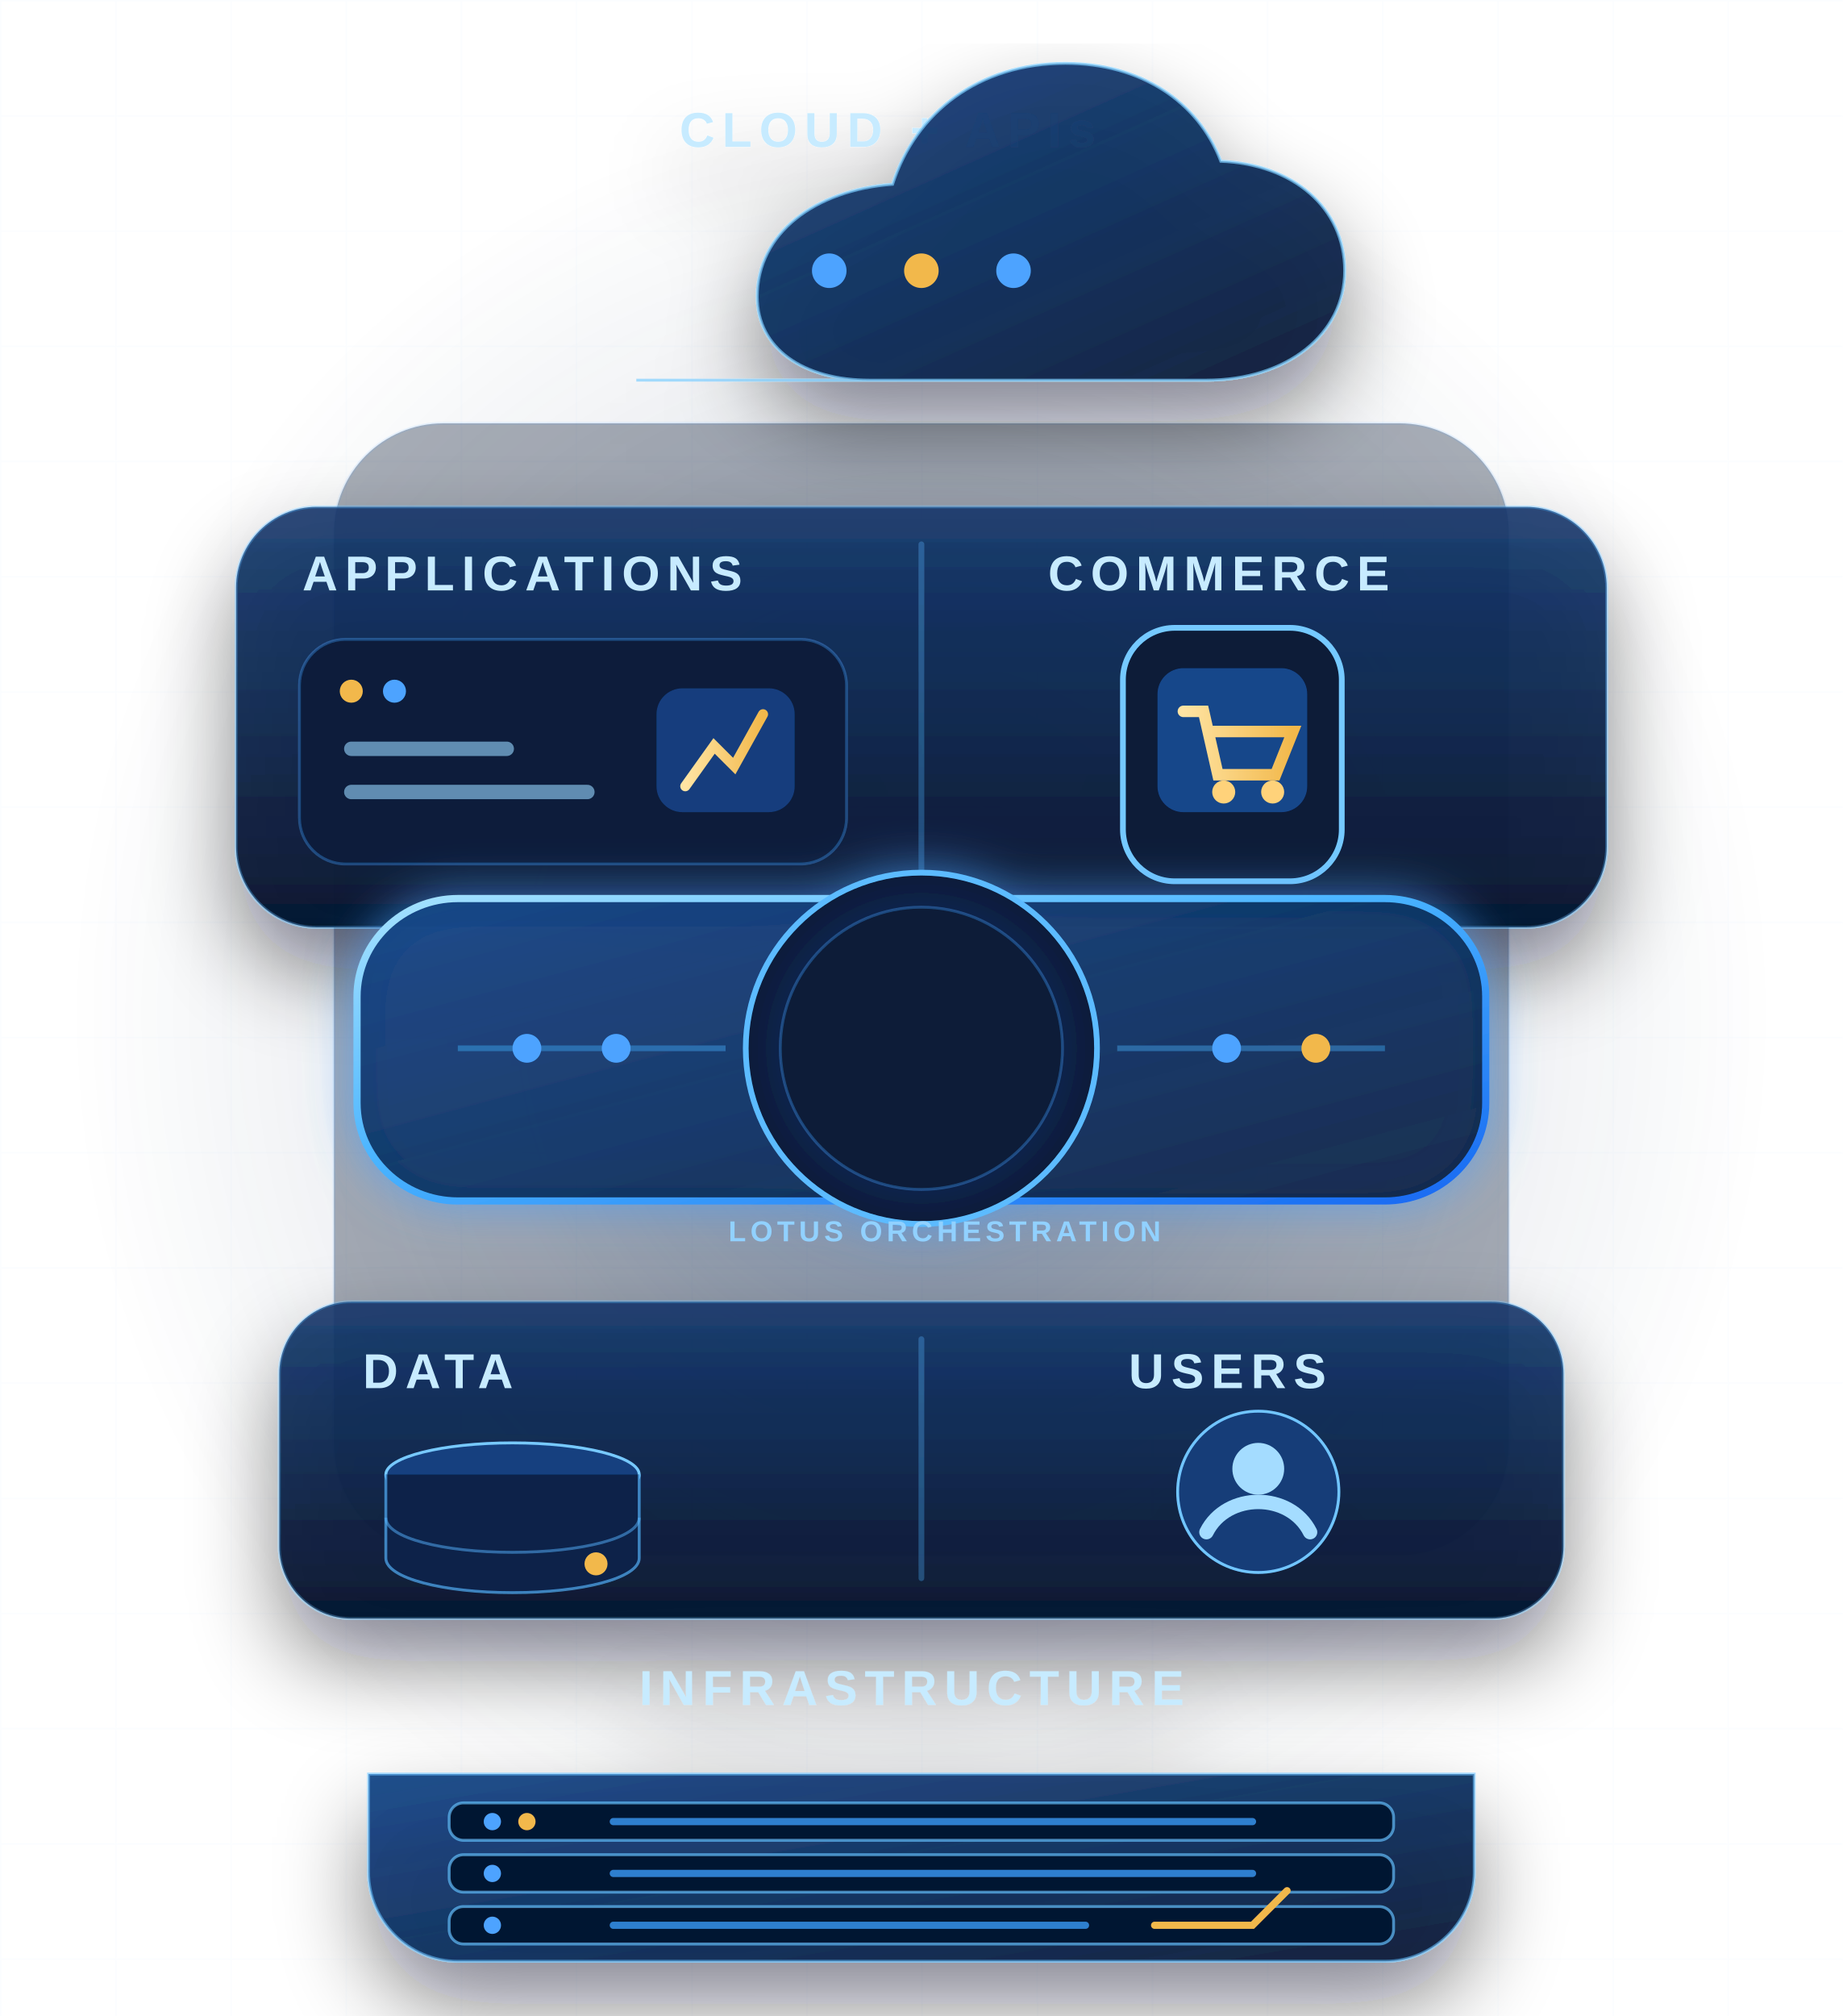
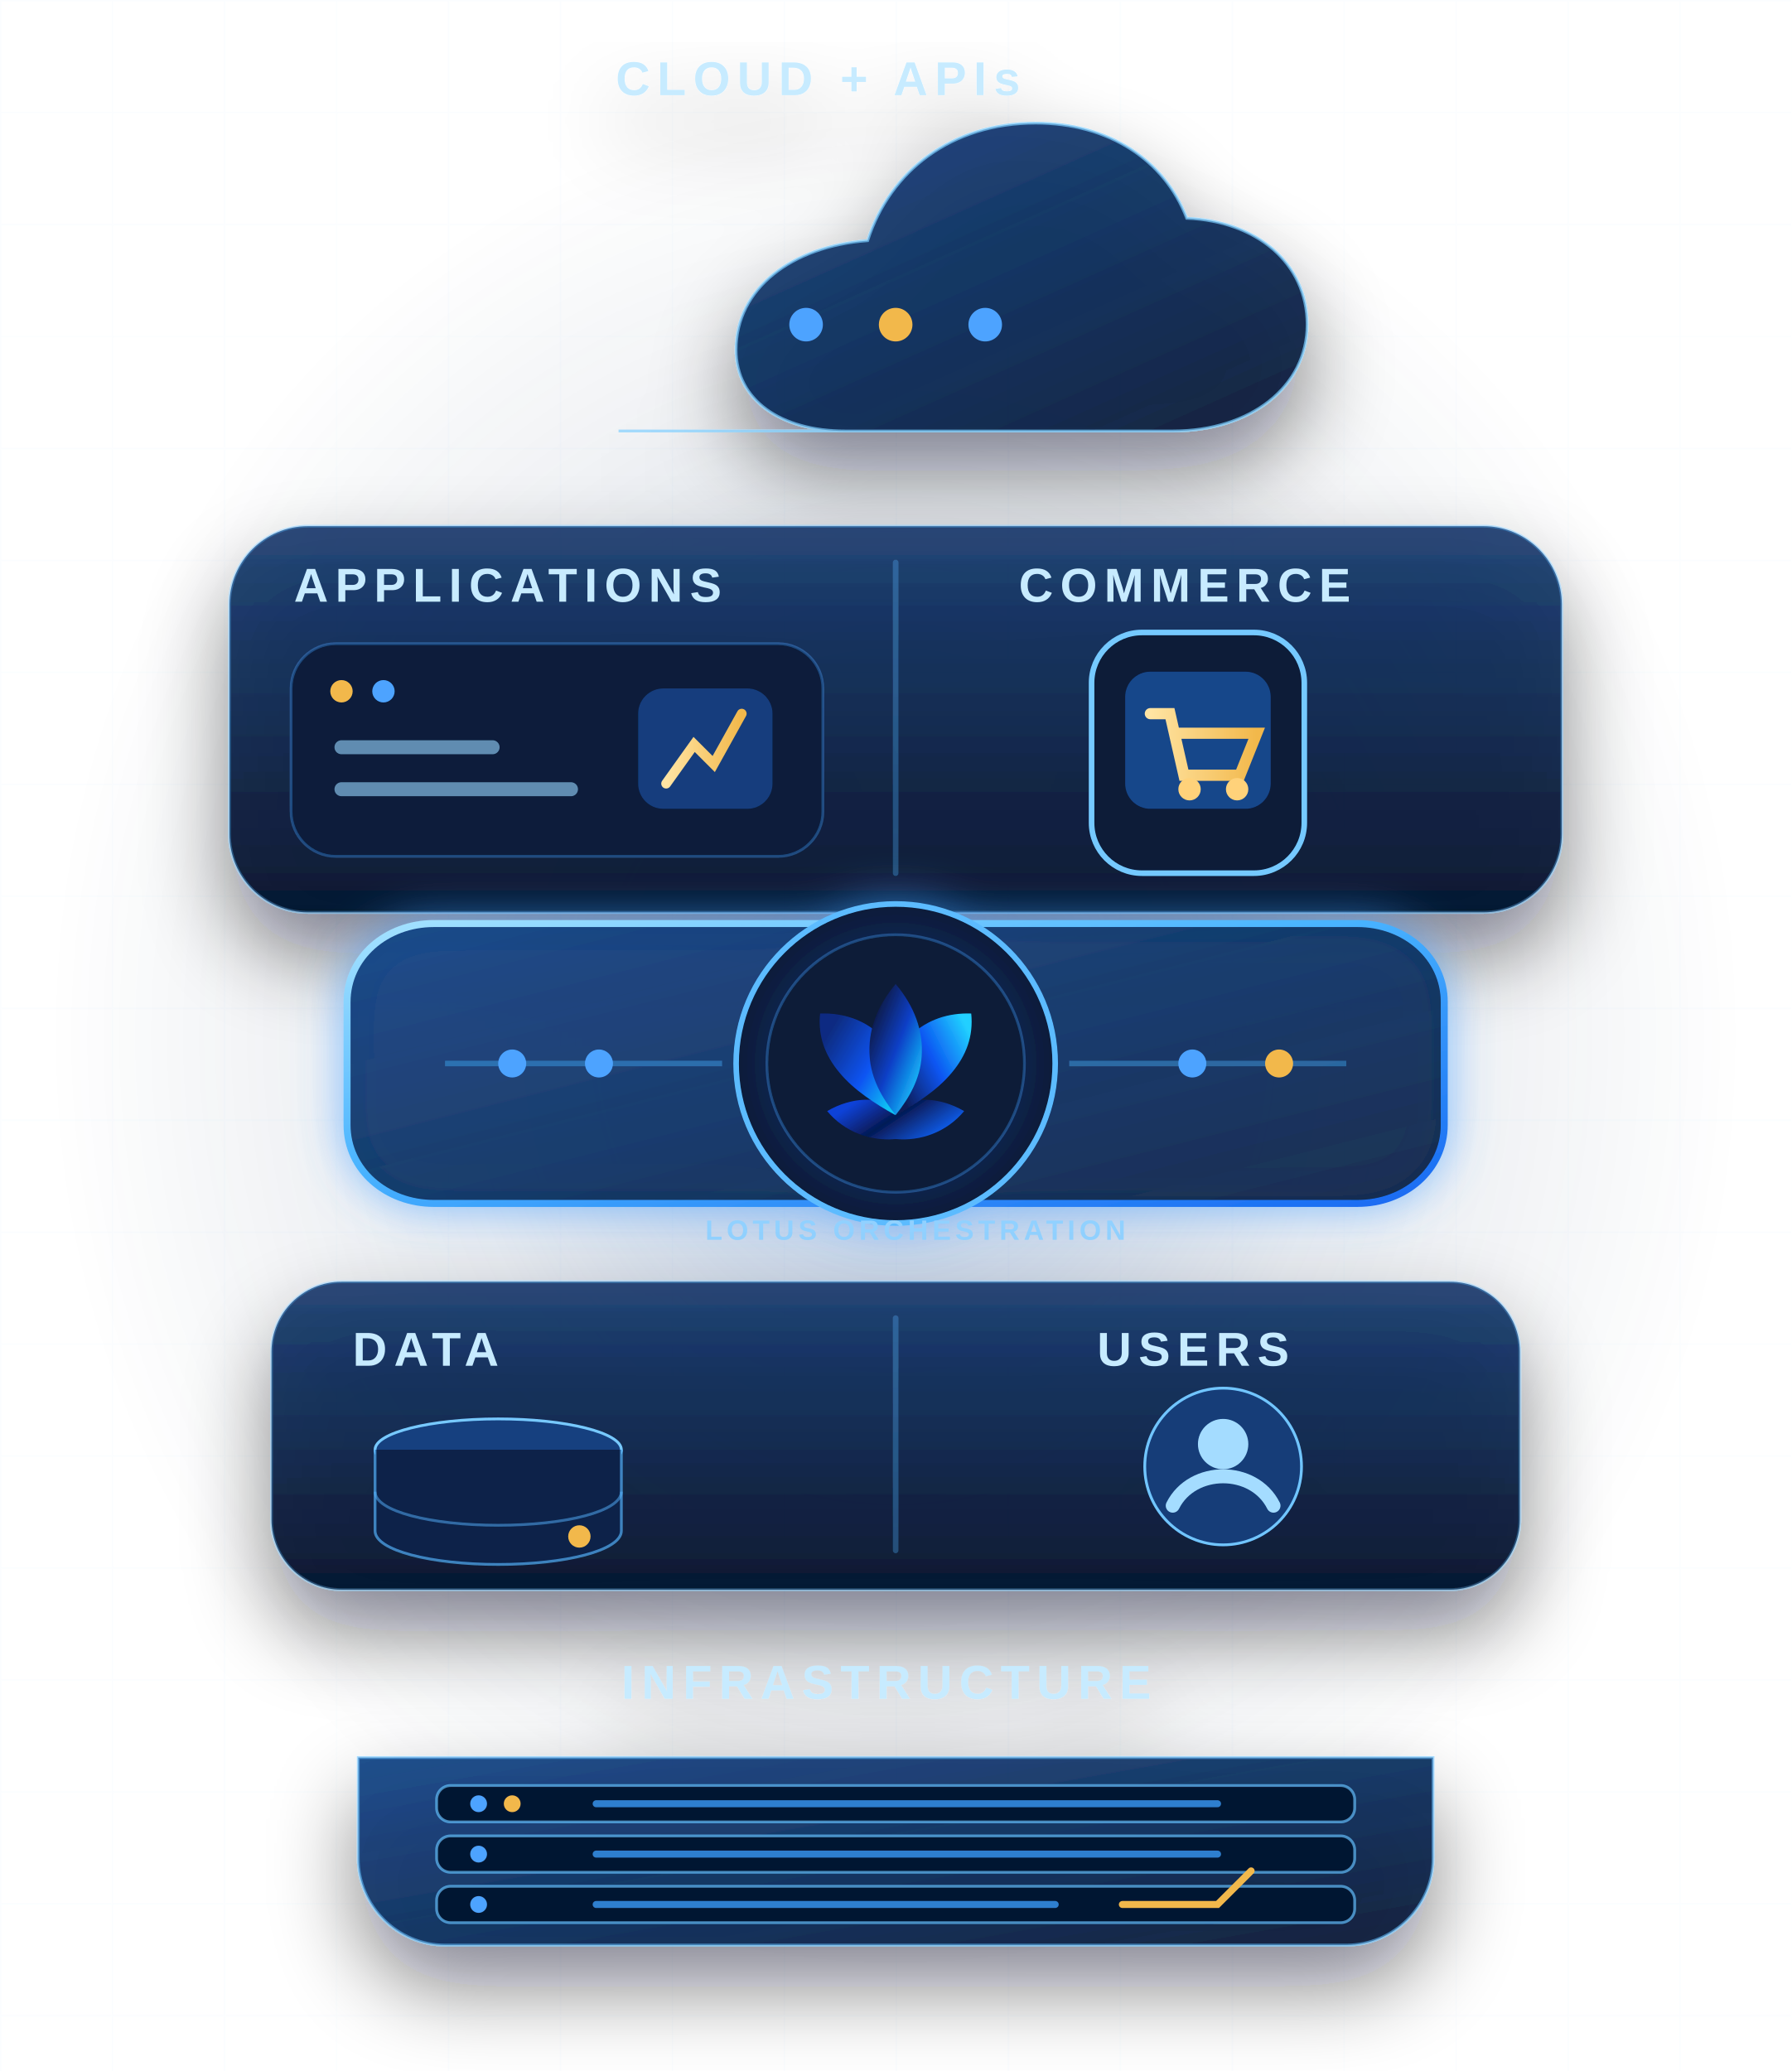
- <svg xmlns="http://www.w3.org/2000/svg" viewBox="0 0 640 700" role="img" aria-labelledby="title desc">
+ <svg xmlns="http://www.w3.org/2000/svg" viewBox="0 0 640 740" role="img" aria-labelledby="title desc">
  <defs>
    <linearGradient id="blue" x1="0" y1="0" x2="1" y2="1">
      <stop stop-color="#A7E3FF" />
      <stop offset=".45" stop-color="#48B3FF" />
      <stop offset="1" stop-color="#1768F2" />
    </linearGradient>
    <linearGradient id="glass" x1="0" y1="0" x2="1" y2="1">
      <stop stop-color="#184888" stop-opacity=".96" />
      <stop offset="1" stop-color="#071A38" stop-opacity=".94" />
    </linearGradient>
    <linearGradient id="surface" x1="0" y1="0" x2="0" y2="1">
      <stop stop-color="#12366B" stop-opacity=".9" />
      <stop offset="1" stop-color="#06162F" stop-opacity=".98" />
    </linearGradient>
    <linearGradient id="gold">
      <stop stop-color="#FFE4A3" />
      <stop offset="1" stop-color="#F2B84B" />
+     </linearGradient>
+     <linearGradient id="petalCenter" x1="0.15" y1="0.15" x2="0.9" y2="0.88">
+       <stop offset="0" stop-color="#061A45" />
+       <stop offset=".48" stop-color="#0B3FC6" />
+       <stop offset="1" stop-color="#16C8FF" />
+     </linearGradient>
+     <linearGradient id="petalLeft" x1="0.12" y1="0.2" x2="0.95" y2="0.85">
+       <stop offset="0" stop-color="#0A2C82" />
+       <stop offset=".58" stop-color="#0C54F2" />
+       <stop offset="1" stop-color="#11C4F4" />
+     </linearGradient>
+     <linearGradient id="petalRight" x1="0.05" y1="0.75" x2="0.95" y2="0.15">
+       <stop offset="0" stop-color="#071D58" />
+       <stop offset=".5" stop-color="#0B55F2" />
+       <stop offset="1" stop-color="#21D0FF" />
+     </linearGradient>
+     <linearGradient id="petalBase" x1="0.08" y1="0.35" x2="0.92" y2="0.72">
+       <stop offset="0" stop-color="#0A42D8" />
+       <stop offset=".45" stop-color="#061A56" />
+       <stop offset="1" stop-color="#0C61F4" />
    </linearGradient>
    <radialGradient id="scene">
      <stop stop-color="#1D67CC" stop-opacity=".33" />
      <stop offset=".52" stop-color="#123A75" stop-opacity=".1" />
      <stop offset="1" stop-color="#081B3A" stop-opacity="0" />
    </radialGradient>
    <radialGradient id="core">
      <stop stop-color="#2155A1" />
      <stop offset=".7" stop-color="#0C2854" />
      <stop offset="1" stop-color="#071A38" />
    </radialGradient>
    <filter id="shadow" x="-60%" y="-60%" width="220%" height="240%">
      <feDropShadow dx="0" dy="15" stdDeviation="15" flood-color="#020814" flood-opacity=".48" />
    </filter>
    <filter id="glow" x="-100%" y="-100%" width="300%" height="300%">
      <feDropShadow dx="0" dy="0" stdDeviation="8" flood-color="#4DA3FF" flood-opacity=".7" />
    </filter>
    <pattern id="grid" width="40" height="40" patternUnits="userSpaceOnUse">
      <path d="M40 0H0V40" fill="none" stroke="#6CC1FF" stroke-opacity=".025" />
    </pattern>
-     <style>
-     .label{fill:#C7EBFF;font-family:Arial,sans-serif;font-size:17px;font-weight:700;letter-spacing:2.5px}.small{fill:#91D1FF;font-family:Arial,sans-serif;font-size:10px;font-weight:700;letter-spacing:1.5px}.trace{fill:none;stroke:#55B6FF;stroke-width:2;stroke-linecap:round;stroke-opacity:.32}.flow{fill:none;stroke:url(#blue);stroke-width:3;stroke-linecap:round;stroke-dasharray:7 11;animation:flow 5.5s linear infinite}.pulse{animation:pulse 4s ease-in-out infinite;transform-box:fill-box;transform-origin:center}.float{animation:float 6s ease-in-out infinite;transform-box:fill-box;transform-origin:center}@keyframes flow{to{stroke-dashoffset:-144}}@keyframes pulse{50%{transform:scale(1.025)}}@keyframes float{50%{transform:translateY(-5px)}}@media(prefers-reduced-motion:reduce){*{animation:none!important}}
-   </style>
+     <style>.label{fill:#C7EBFF;font-family:Arial,sans-serif;font-size:17px;font-weight:700;letter-spacing:2.5px}.small{fill:#91D1FF;font-family:Arial,sans-serif;font-size:10px;font-weight:700;letter-spacing:1.5px}.trace{fill:none;stroke:#55B6FF;stroke-width:2;stroke-linecap:round;stroke-opacity:.32}.flow{fill:none;stroke:url(#blue);stroke-width:3;stroke-linecap:round;stroke-dasharray:7 11;animation:flow 5.5s linear infinite}.pulse{animation:pulse 4s ease-in-out infinite;transform-box:fill-box;transform-origin:center}.float{animation:float 6s ease-in-out infinite;transform-box:fill-box;transform-origin:center}@keyframes flow{to{stroke-dashoffset:-144}}@keyframes pulse{50%{transform:scale(1.025)}}@keyframes float{50%{transform:translateY(-5px)}}@media(prefers-reduced-motion:reduce){*{animation:none!important}}</style>
  </defs>
-   <rect width="640" height="700" fill="url(#grid)" />
-   <ellipse cx="320" cy="352" rx="300" ry="320" fill="url(#scene)" />
-   <path d="M116 185C116 164 133 147 154 147H486C507 147 524 164 524 185V501C524 523 507 540 486 540H154C133 540 116 523 116 501Z" fill="#06162F" fill-opacity=".34" stroke="#4DA3FF" stroke-opacity=".12" />
+   <rect width="640" height="740" fill="url(#grid)" />
+   <ellipse cx="320" cy="370" rx="300" ry="338" fill="url(#scene)" />
  <g class="float" filter="url(#shadow)">
-     <text class="label" x="236" y="51">CLOUD + APIs</text>
-     <path d="M221 132h198c28 0 48-16 48-38 0-22-18-37-43-38-8-21-28-34-54-34-30 0-52 17-60 42-27 2-47 17-47 39 0 18 16 29 39 29z" fill="url(#glass)" stroke="#7CCEFF" stroke-opacity=".68" />
-     <circle cx="288" cy="94" r="6" fill="#4DA3FF" />
-     <circle cx="320" cy="94" r="6" fill="#F2B84B" />
-     <circle cx="352" cy="94" r="6" fill="#4DA3FF" />
+     <text class="label" x="220" y="34">CLOUD + APIs</text>
+     <path d="M221 154h198c28 0 48-16 48-38 0-22-18-37-43-38-8-21-28-34-54-34-30 0-52 17-60 42-27 2-47 17-47 39 0 18 16 29 39 29z" fill="url(#glass)" stroke="#7CCEFF" stroke-opacity=".68" />
+     <circle cx="288" cy="116" r="6" fill="#4DA3FF" />
+     <circle cx="320" cy="116" r="6" fill="#F2B84B" />
+     <circle cx="352" cy="116" r="6" fill="#4DA3FF" />
  </g>
-   <path class="flow" d="M320 132V176" />
+   <path class="flow" d="M320 154V188" />
  <g filter="url(#shadow)">
-     <rect x="82" y="176" width="476" height="146" rx="28" fill="url(#surface)" stroke="#5DBAFF" stroke-opacity=".34" />
-     <path d="M320 189V306" class="trace" />
-     <text class="label" x="105" y="205">APPLICATIONS</text>
-     <rect x="104" y="222" width="190" height="78" rx="16" fill="#081C3B" stroke="#4DA3FF" stroke-opacity=".34" />
-     <circle cx="122" cy="240" r="4" fill="#F2B84B" />
-     <circle cx="137" cy="240" r="4" fill="#4DA3FF" />
-     <path d="M122 260h54M122 275h82" stroke="#9DD7FF" stroke-width="5" stroke-linecap="round" opacity=".6" />
-     <rect x="228" y="239" width="48" height="43" rx="9" fill="#143D7D" />
-     <path d="M238 273l10-14 7 7 10-18" fill="none" stroke="url(#gold)" stroke-width="3.5" stroke-linecap="round" />
-     <text class="label" x="364" y="205">COMMERCE</text>
-     <rect x="390" y="218" width="76" height="88" rx="18" fill="#071A38" stroke="#74C9FF" stroke-width="2" />
-     <rect x="402" y="232" width="52" height="50" rx="9" fill="#17468A" />
-     <path d="M411 247h7l5 22h20l6-15h-28" fill="none" stroke="url(#gold)" stroke-width="4" stroke-linecap="round" />
-     <circle cx="425" cy="275" r="4" fill="#FFD27A" />
-     <circle cx="442" cy="275" r="4" fill="#FFD27A" />
+     <rect x="82" y="188" width="476" height="138" rx="28" fill="url(#surface)" stroke="#5DBAFF" stroke-opacity=".34" />
+     <path d="M320 201V312" class="trace" />
+     <text class="label" x="105" y="215">APPLICATIONS</text>
+     <rect x="104" y="230" width="190" height="76" rx="16" fill="#081C3B" stroke="#4DA3FF" stroke-opacity=".34" />
+     <circle cx="122" cy="247" r="4" fill="#F2B84B" />
+     <circle cx="137" cy="247" r="4" fill="#4DA3FF" />
+     <path d="M122 267h54M122 282h82" stroke="#9DD7FF" stroke-width="5" stroke-linecap="round" opacity=".6" />
+     <rect x="228" y="246" width="48" height="43" rx="9" fill="#143D7D" />
+     <path d="M238 280l10-14 7 7 10-18" fill="none" stroke="url(#gold)" stroke-width="3.5" stroke-linecap="round" />
+     <text class="label" x="364" y="215">COMMERCE</text>
+     <rect x="390" y="226" width="76" height="86" rx="18" fill="#071A38" stroke="#74C9FF" stroke-width="2" />
+     <rect x="402" y="240" width="52" height="49" rx="9" fill="#17468A" />
+     <path d="M411 255h7l5 22h20l6-15h-28" fill="none" stroke="url(#gold)" stroke-width="4" stroke-linecap="round" />
+     <circle cx="425" cy="282" r="4" fill="#FFD27A" />
+     <circle cx="442" cy="282" r="4" fill="#FFD27A" />
  </g>
  <g class="pulse" filter="url(#glow)">
-     <path d="M124 346C124 327 140 312 159 312H481C500 312 516 327 516 346V383C516 402 500 417 481 417H159C140 417 124 402 124 383Z" fill="url(#glass)" stroke="url(#blue)" stroke-width="2.5" />
-     <circle cx="320" cy="364" r="61" fill="url(#core)" stroke="#5CBBFF" stroke-width="2" />
-     <circle cx="320" cy="364" r="49" fill="#071A38" stroke="#4DA3FF" stroke-opacity=".34" />
-     <path d="M159 364H252M388 364H481" stroke="#50B4FF" stroke-width="2" stroke-opacity=".42" />
-     <circle cx="183" cy="364" r="5" fill="#4DA3FF" />
-     <circle cx="214" cy="364" r="5" fill="#4DA3FF" />
-     <circle cx="426" cy="364" r="5" fill="#4DA3FF" />
-     <circle cx="457" cy="364" r="5" fill="#F2B84B" />
+     <path d="M124 358C124 342 138 330 155 330H485C502 330 516 342 516 358V402C516 418 502 430 485 430H155C138 430 124 418 124 402Z" fill="url(#glass)" stroke="url(#blue)" stroke-width="2.5" />
+     <circle cx="320" cy="380" r="57" fill="url(#core)" stroke="#5CBBFF" stroke-width="2" />
+     <circle cx="320" cy="380" r="46" fill="#071A38" stroke="#4DA3FF" stroke-opacity=".34" />
+     <path d="M159 380H258M382 380H481" stroke="#50B4FF" stroke-width="2" stroke-opacity=".42" />
+     <circle cx="183" cy="380" r="5" fill="#4DA3FF" />
+     <circle cx="214" cy="380" r="5" fill="#4DA3FF" />
+     <circle cx="426" cy="380" r="5" fill="#4DA3FF" />
+     <circle cx="457" cy="380" r="5" fill="#F2B84B" />
+     <g transform="translate(284 344) scale(.140625)">
+       <path d="M82 377C145 340 214 340 256 368C298 340 367 340 430 377C386 430 320 454 256 448C192 454 126 430 82 377Z" fill="url(#petalBase)" />
+       <path d="M255 387C205 359 150 324 113 279C77 236 58 187 64 129C123 127 175 145 215 182C251 216 270 269 255 387Z" fill="url(#petalLeft)" />
+       <path d="M257 387C307 359 362 324 399 279C435 236 454 187 448 129C389 127 337 145 297 182C261 216 242 269 257 387Z" fill="url(#petalRight)" />
+       <path d="M256 54C304 111 327 174 322 239C318 294 292 342 256 387C220 342 194 294 190 239C185 174 208 111 256 54Z" fill="url(#petalCenter)" />
+     </g>
  </g>
-   <text class="small" x="253" y="431">LOTUS ORCHESTRATION</text>
-   <path class="flow" d="M320 417V454" />
+   <text class="small" x="252" y="443">LOTUS ORCHESTRATION</text>
+   <path class="flow" d="M320 430V458" />
  <g filter="url(#shadow)">
-     <rect x="97" y="452" width="446" height="110" rx="25" fill="url(#surface)" stroke="#5DBAFF" stroke-opacity=".3" />
-     <path d="M320 465V548" class="trace" />
-     <text class="label" x="126" y="482">DATA</text>
-     <ellipse cx="178" cy="512" rx="44" ry="11" fill="#15417F" stroke="#77C9FF" />
-     <path d="M134 512v29c0 7 20 12 44 12s44-5 44-12v-29" fill="#092149" stroke="#58B6FF" stroke-opacity=".66" />
-     <path d="M134 527c0 7 20 12 44 12s44-5 44-12" fill="none" stroke="#58B6FF" stroke-opacity=".5" />
-     <circle cx="207" cy="543" r="4" fill="#F2B84B" />
-     <text class="label" x="392" y="482">USERS</text>
-     <circle cx="437" cy="518" r="28" fill="#123C78" stroke="#71C5FF" />
-     <circle cx="437" cy="510" r="9" fill="#A4DCFF" />
-     <path d="M419 532c7-14 29-14 36 0" fill="none" stroke="#A4DCFF" stroke-width="5" stroke-linecap="round" />
+     <rect x="97" y="458" width="446" height="110" rx="25" fill="url(#surface)" stroke="#5DBAFF" stroke-opacity=".3" />
+     <path d="M320 471V554" class="trace" />
+     <text class="label" x="126" y="488">DATA</text>
+     <ellipse cx="178" cy="518" rx="44" ry="11" fill="#15417F" stroke="#77C9FF" />
+     <path d="M134 518v29c0 7 20 12 44 12s44-5 44-12v-29" fill="#092149" stroke="#58B6FF" stroke-opacity=".66" />
+     <path d="M134 533c0 7 20 12 44 12s44-5 44-12" fill="none" stroke="#58B6FF" stroke-opacity=".5" />
+     <circle cx="207" cy="549" r="4" fill="#F2B84B" />
+     <text class="label" x="392" y="488">USERS</text>
+     <circle cx="437" cy="524" r="28" fill="#123C78" stroke="#71C5FF" />
+     <circle cx="437" cy="516" r="9" fill="#A4DCFF" />
+     <path d="M419 538c7-14 29-14 36 0" fill="none" stroke="#A4DCFF" stroke-width="5" stroke-linecap="round" />
  </g>
-   <path class="flow" d="M320 562V586" />
+   <path class="flow" d="M320 568V598" />
  <g filter="url(#shadow)">
-     <text class="label" x="222" y="592">INFRASTRUCTURE</text>
-     <path d="M128 616h384v34c0 17-14 31-31 31H159c-17 0-31-14-31-31z" fill="url(#glass)" stroke="#64BFFF" stroke-opacity=".55" />
-     <g transform="translate(156 626)">
+     <text class="label" x="222" y="607">INFRASTRUCTURE</text>
+     <path d="M128 628h384v36c0 17-14 31-31 31H159c-17 0-31-14-31-31z" fill="url(#glass)" stroke="#64BFFF" stroke-opacity=".55" />
+     <g transform="translate(156 638)">
      <rect width="328" height="13" rx="5" fill="#061731" stroke="#65C0FF" stroke-opacity=".68" />
      <rect y="18" width="328" height="13" rx="5" fill="#061731" stroke="#65C0FF" stroke-opacity=".68" />
      <rect y="36" width="328" height="13" rx="5" fill="#061731" stroke="#65C0FF" stroke-opacity=".68" />
      <circle cx="15" cy="6.5" r="3" fill="#4DA3FF" />
      <circle cx="27" cy="6.5" r="3" fill="#F2B84B" />
      <circle cx="15" cy="24.5" r="3" fill="#4DA3FF" />
      <circle cx="15" cy="42.5" r="3" fill="#4DA3FF" />
      <path d="M57 6.5h222M57 24.5h222M57 42.5h164" stroke="#2E7FCF" stroke-width="2.5" stroke-linecap="round" />
      <path d="M245 42.5h34l12-12" fill="none" stroke="#F2B84B" stroke-width="2.5" stroke-linecap="round" />
    </g>
  </g>
</svg>
